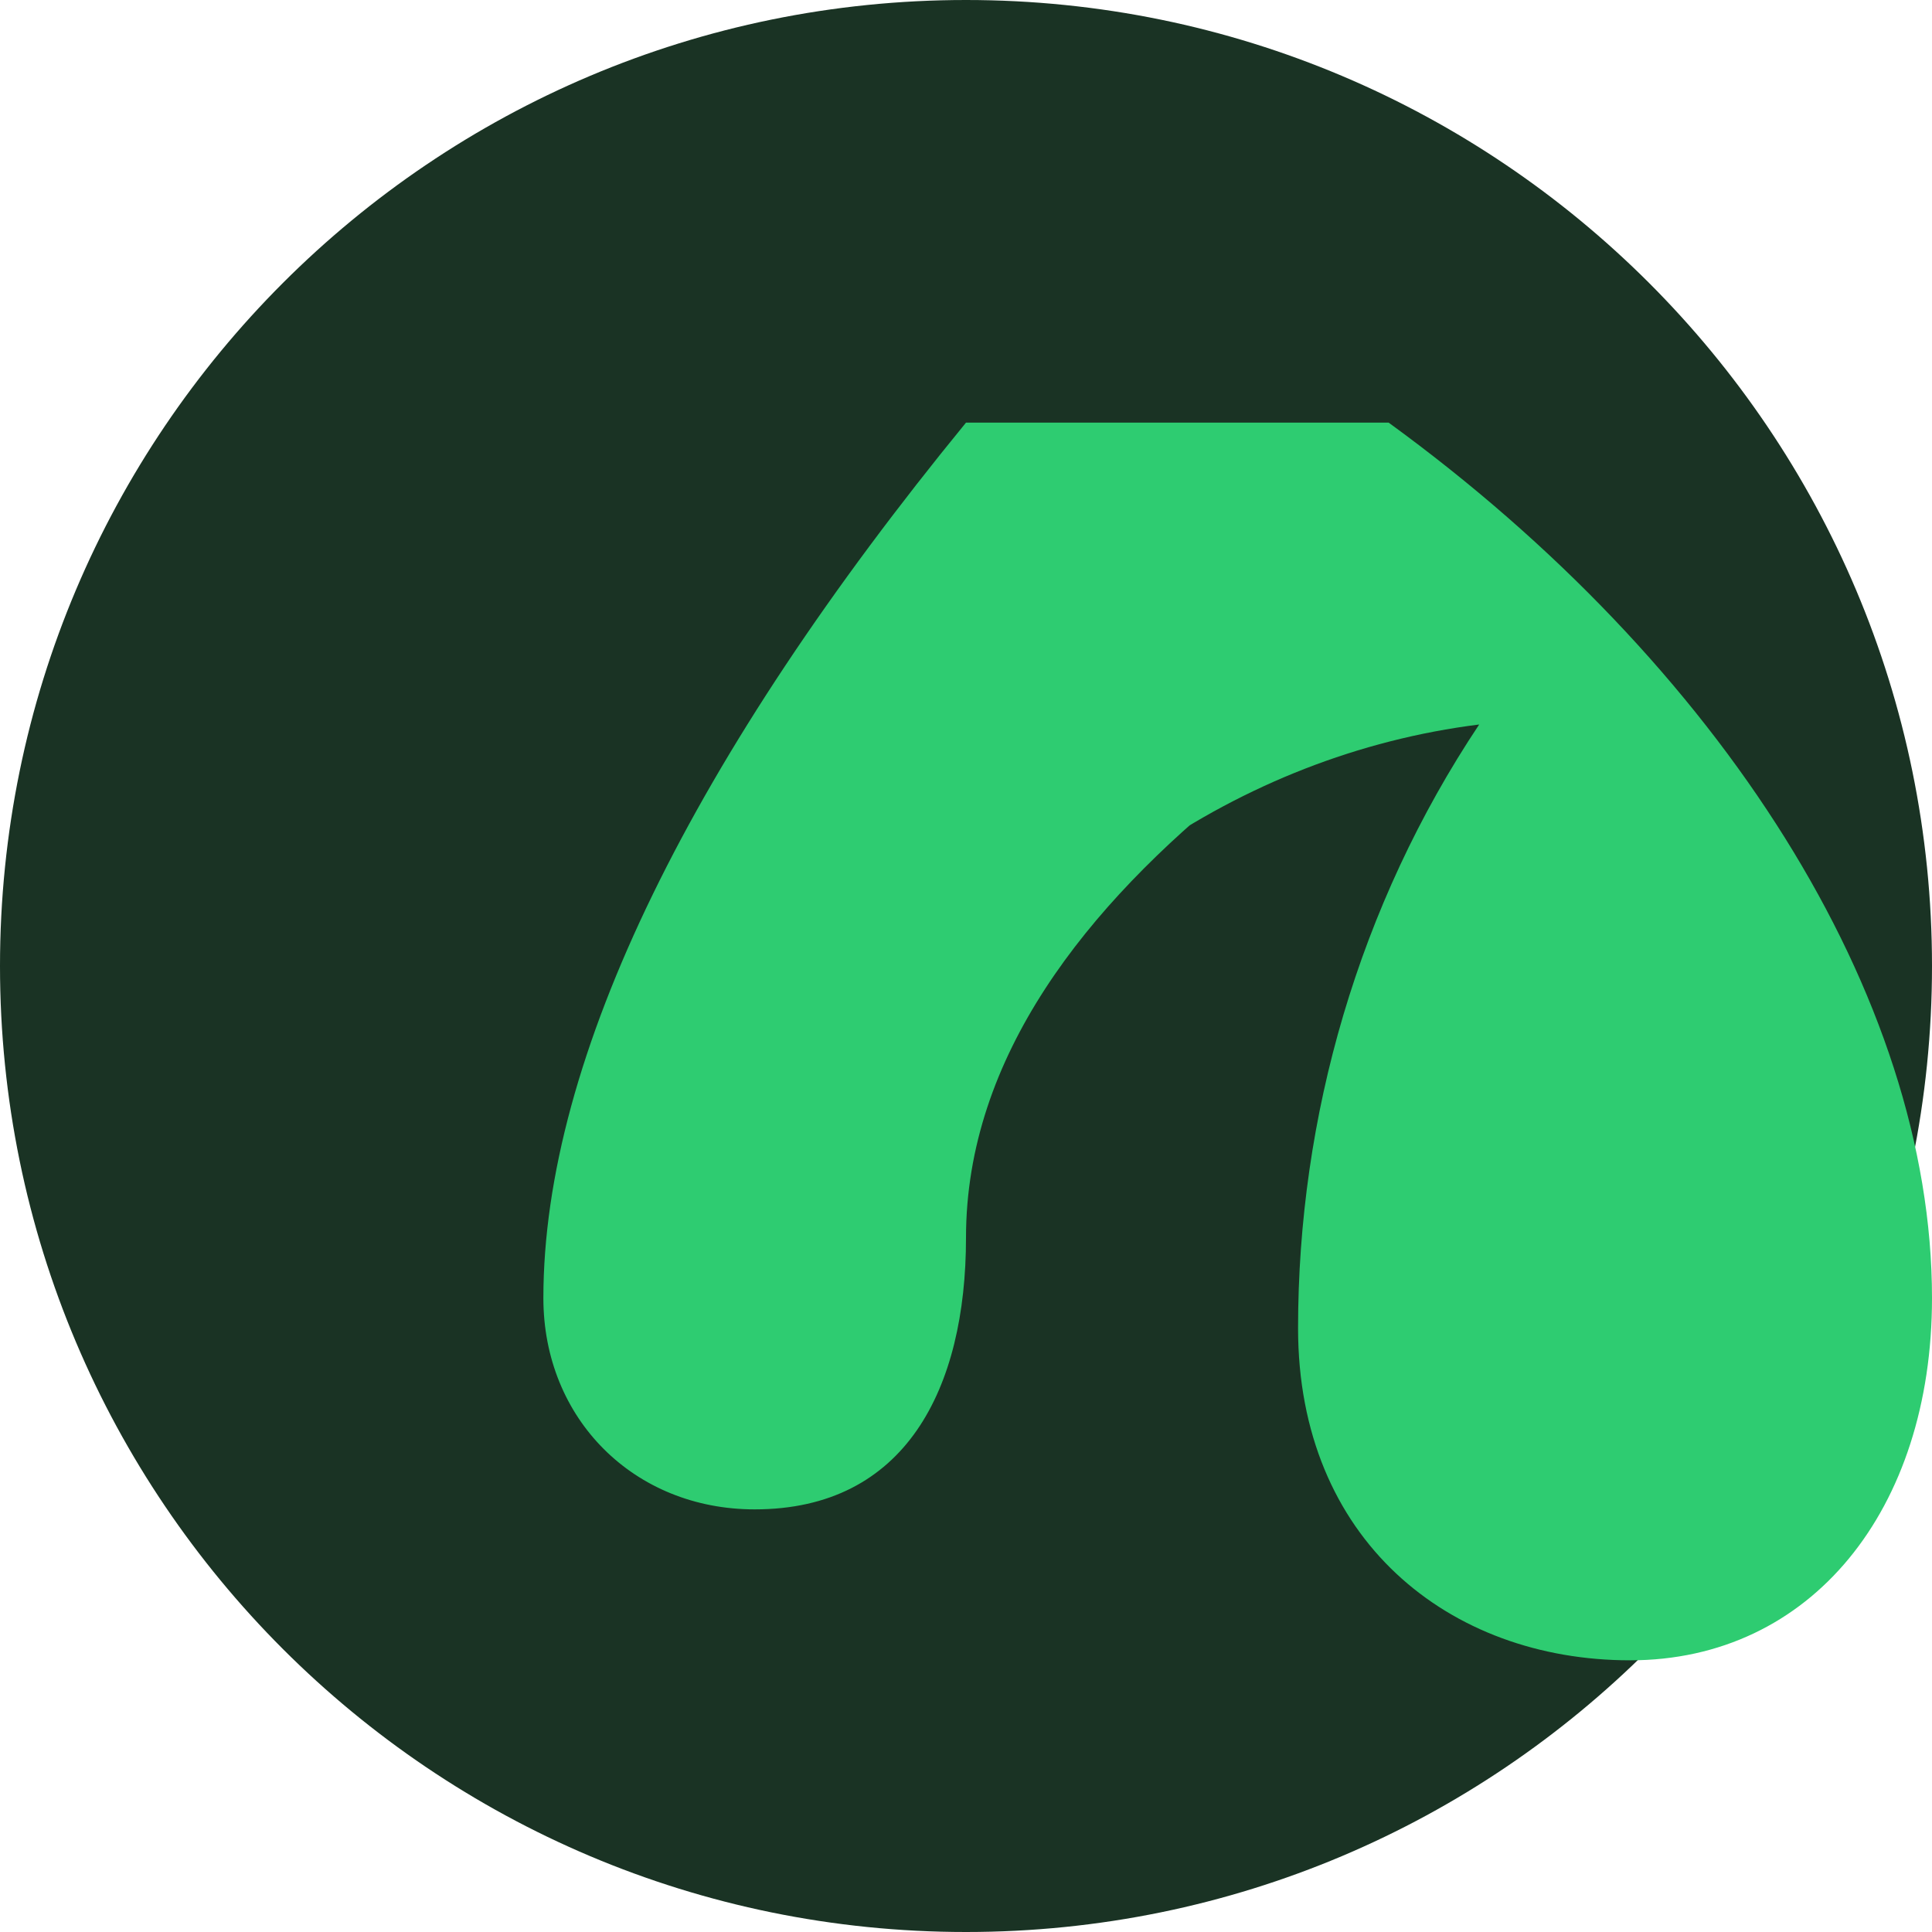
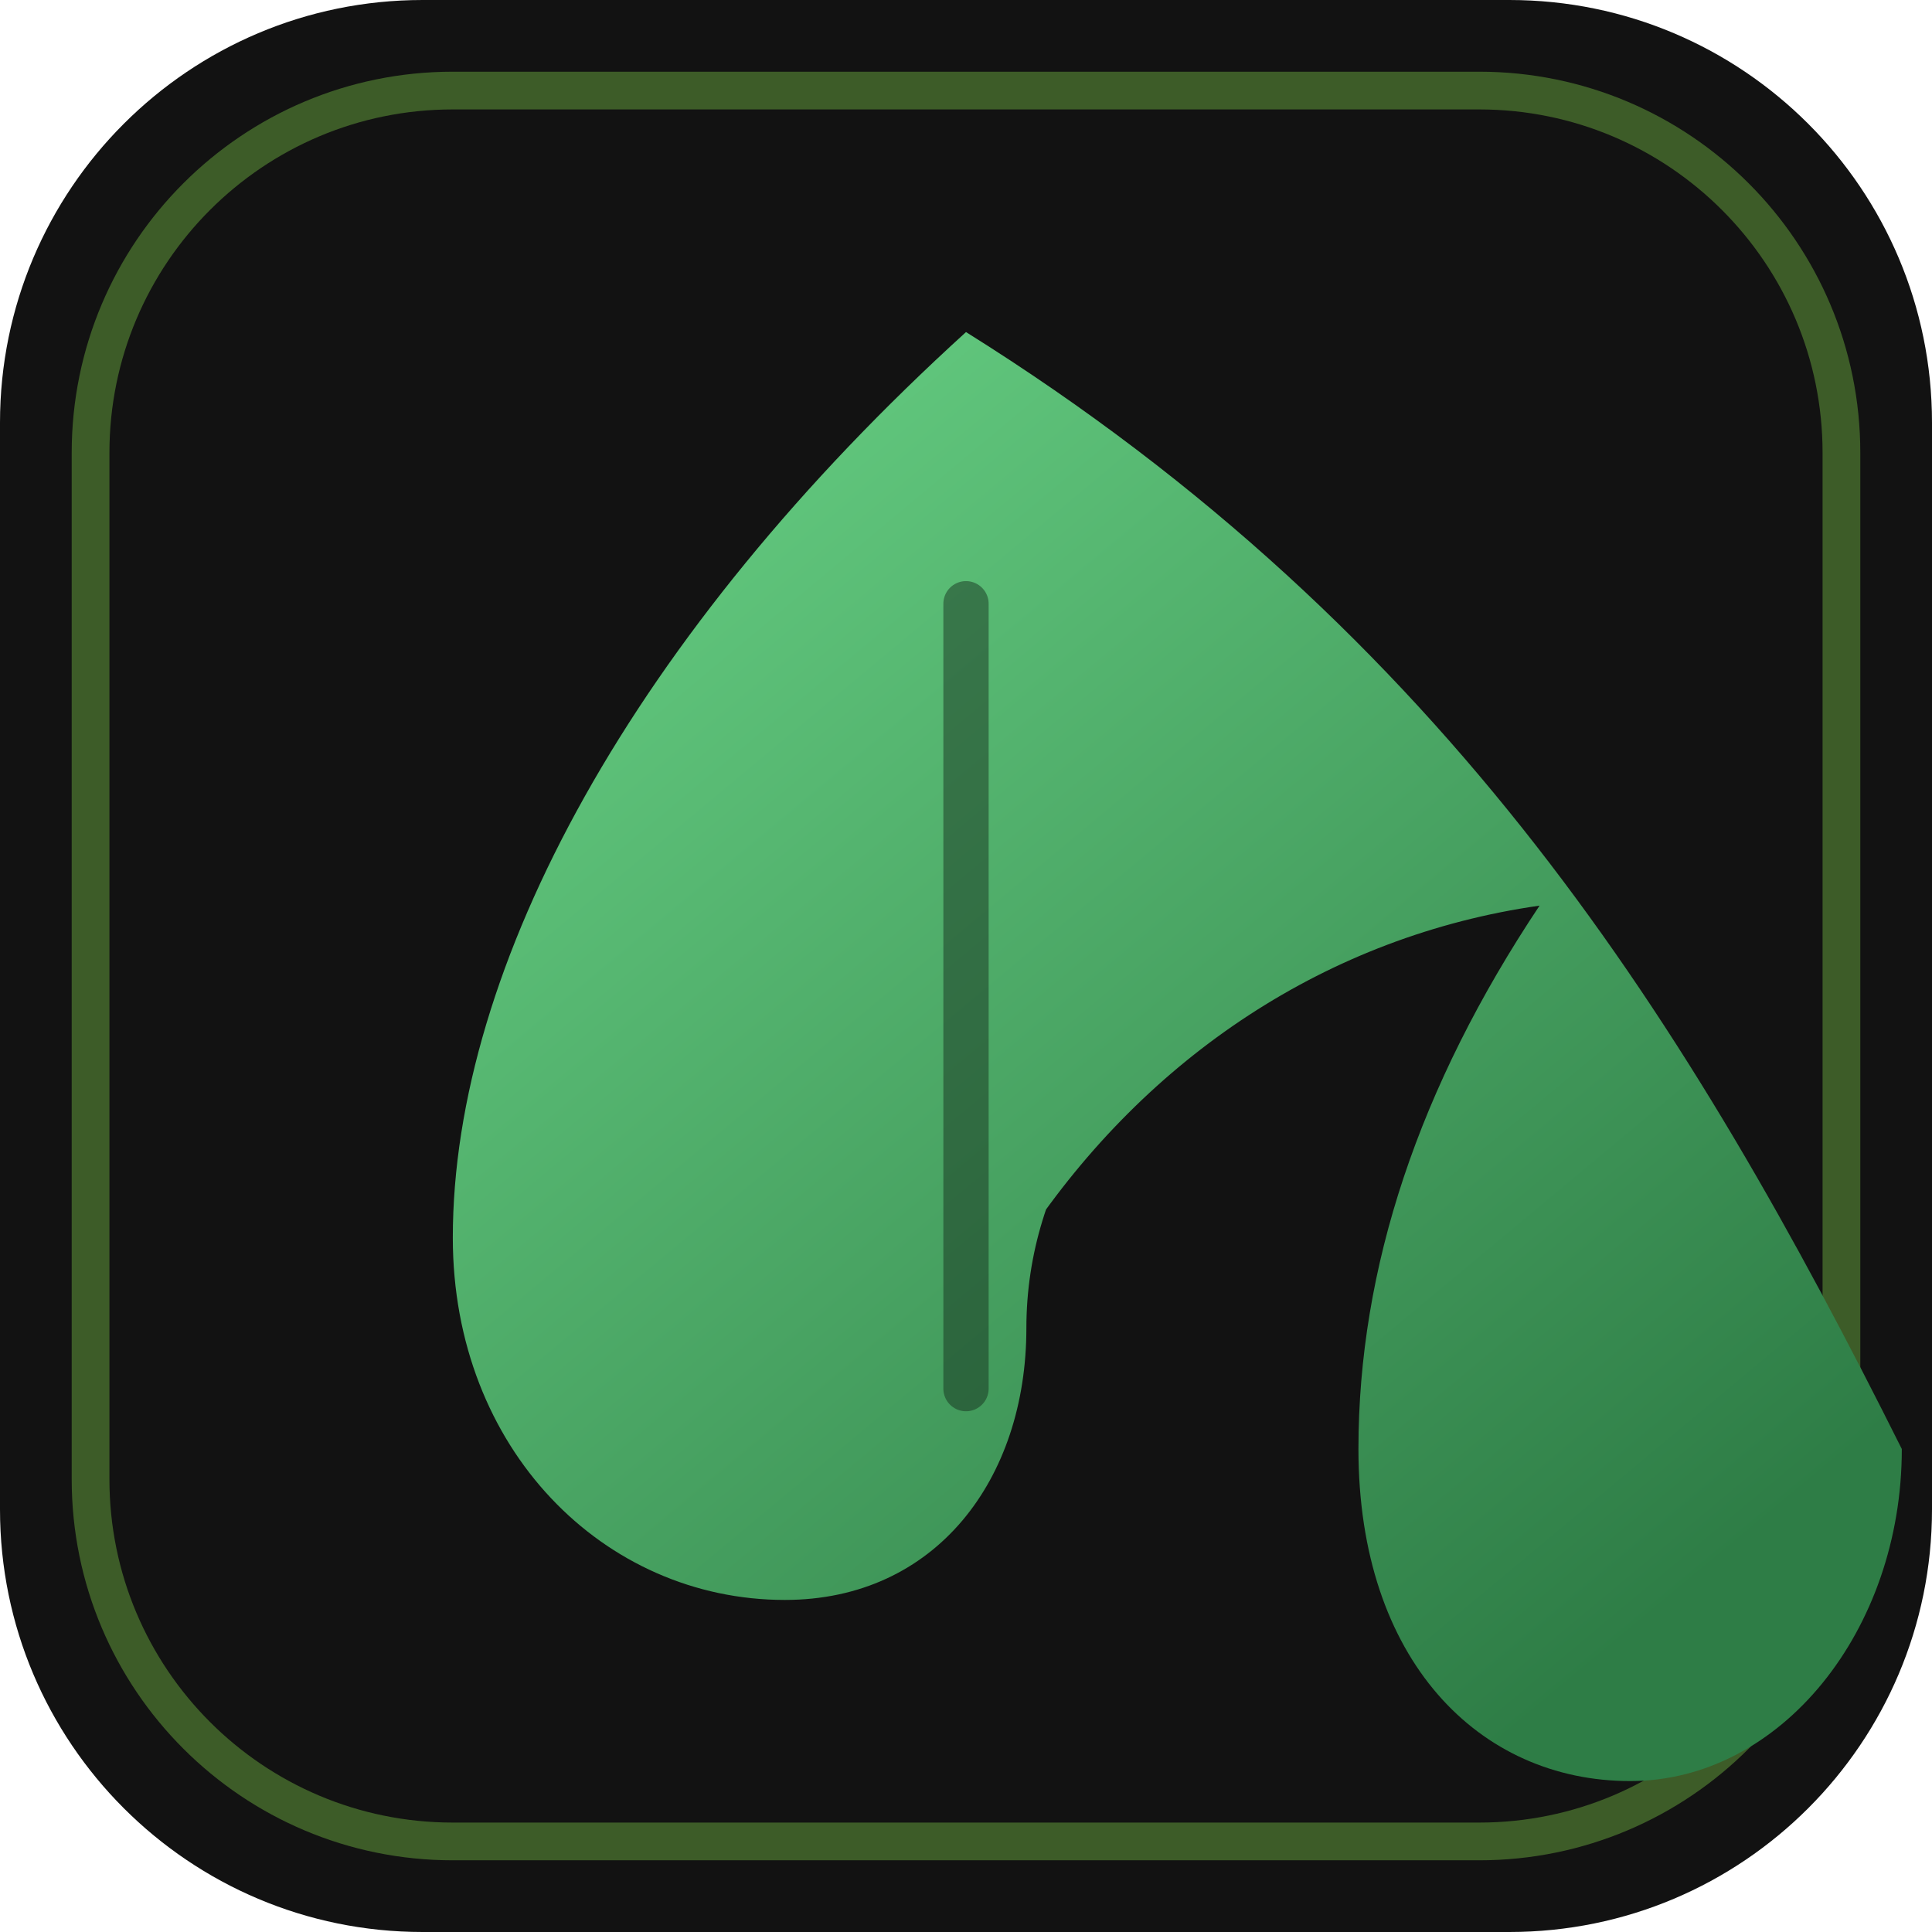
<svg xmlns="http://www.w3.org/2000/svg" viewBox="0 0 128 128" role="img" aria-label="Folha">
-   <circle cx="64" cy="64" r="64" fill="#1a3324" />
-   <path d="M64 28c-18 22-28 42-28 58 0 8 6 14 14 14 10 0 14-8 14-18 0-12 8-22 18-30-10 4-18 12-22 22 8-14 22-24 38-26-8 12-12 26-12 40 0 14 10 22 22 22 12 0 20-10 20-24 0-20-14-42-36-58z" fill="#2ecc71" />
+   <defs>
+     <linearGradient id="g" x1="24" y1="16" x2="104" y2="112" gradientUnits="userSpaceOnUse">
+       <stop stop-color="#6fdb8c" />
+       <stop offset="1" stop-color="#2e7d46" />
+     </linearGradient>
+   </defs>
+   <rect width="128" height="128" rx="28" fill="#121212" />
+   <rect x="6" y="6" width="116" height="116" rx="24" fill="none" stroke="#3d5c28" stroke-width="2.5" />
+   <path d="M64 22c-22 20-34 42-34 60 0 14 10 24 22 24 10 0 16-8 16-18 0-10 6-18 14-24-8 4-12 10-14 18 8-12 20-20 34-22-8 12-12 24-12 36 0 14 8 22 18 22s18-10 18-22C112 68 96 42 64 22z" fill="url(#g)" />
+   <path d="M64 40v52" stroke="#0f2416" stroke-width="3" stroke-linecap="round" opacity=".45" />
</svg>
